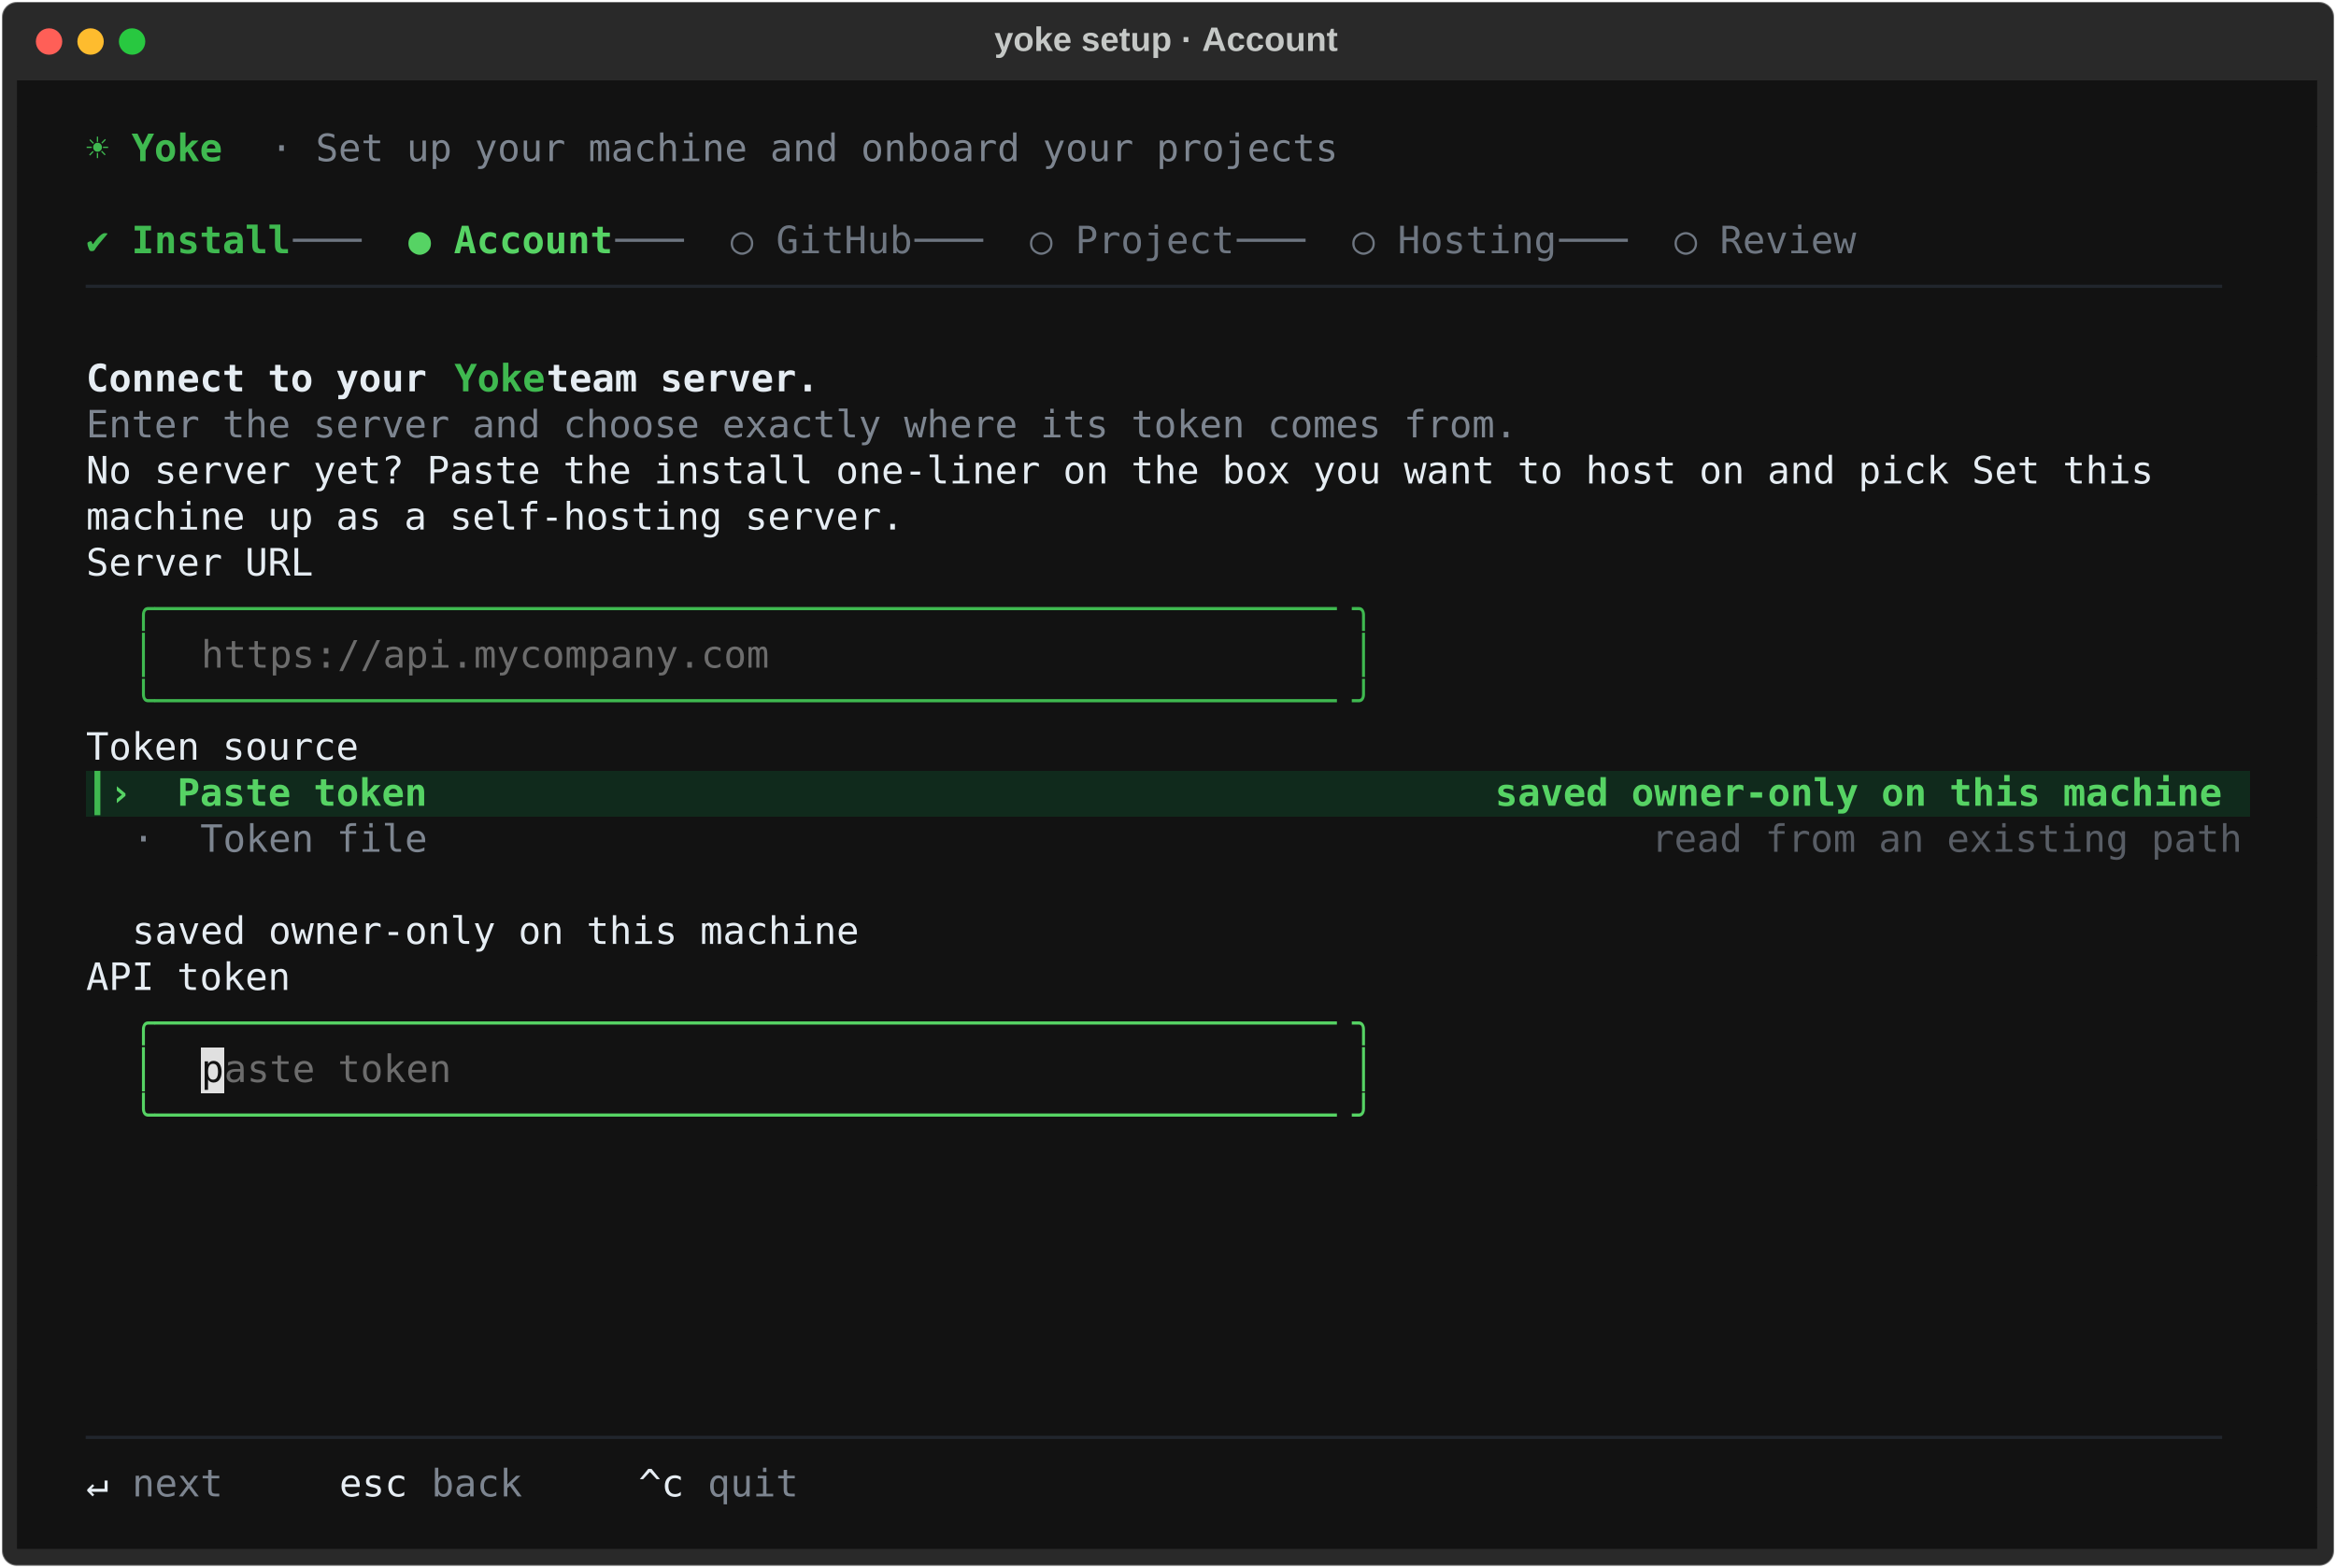
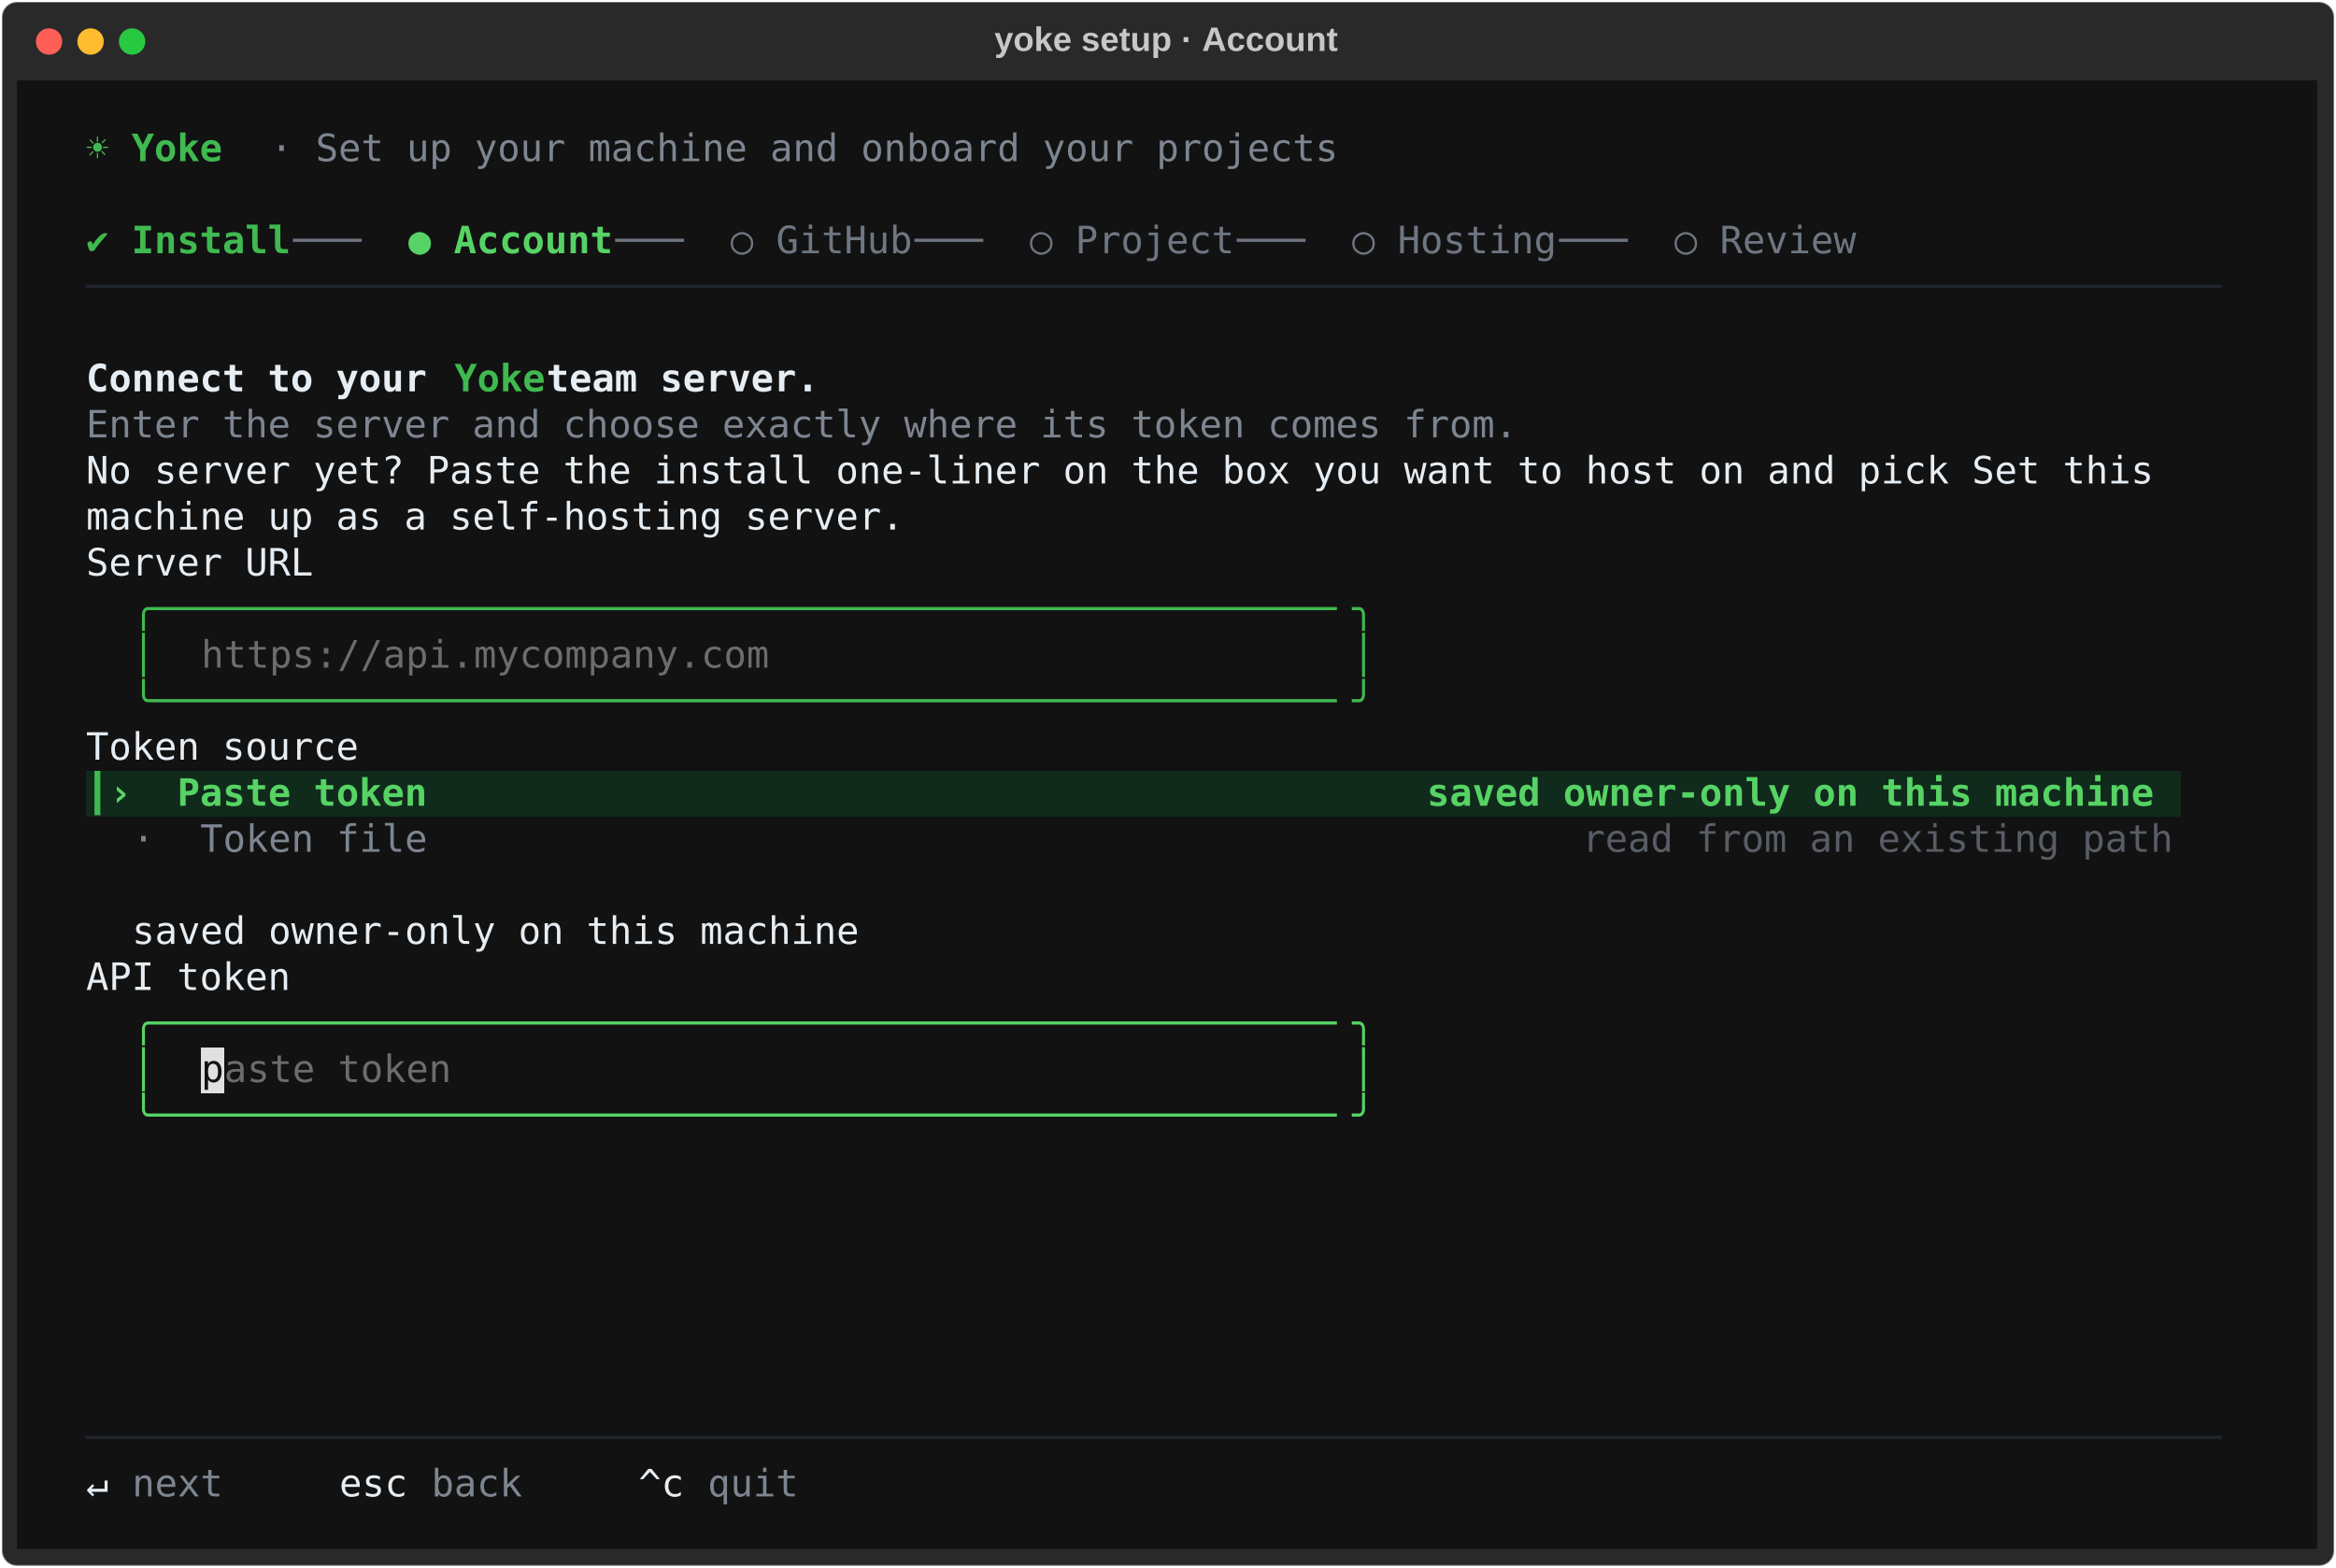
<svg xmlns="http://www.w3.org/2000/svg" class="rich-terminal" viewBox="0 0 1238 830.8">
  <style>

    @font-face {
        font-family: "Fira Code";
        src: local("FiraCode-Regular"),
                url("https://cdnjs.cloudflare.com/ajax/libs/firacode/{{VERSION}}/woff2/FiraCode-Regular.woff2") format("woff2"),
                url("https://cdnjs.cloudflare.com/ajax/libs/firacode/{{VERSION}}/woff/FiraCode-Regular.woff") format("woff");
        font-style: normal;
        font-weight: 400;
    }
    @font-face {
        font-family: "Fira Code";
        src: local("FiraCode-Bold"),
                url("https://cdnjs.cloudflare.com/ajax/libs/firacode/{{VERSION}}/woff2/FiraCode-Bold.woff2") format("woff2"),
                url("https://cdnjs.cloudflare.com/ajax/libs/firacode/{{VERSION}}/woff/FiraCode-Bold.woff") format("woff");
        font-style: bold;
        font-weight: 700;
    }

    .terminal-YOKE-matrix {
        font-family: Fira Code, monospace;
        font-size: 20px;
        line-height: 24.4px;
        font-variant-east-asian: full-width;
    }

    .terminal-YOKE-title {
        font-size: 18px;
        font-weight: bold;
        font-family: arial;
    }

.terminal-YOKE-r2 { fill: #3fb950;font-weight: bold }
.terminal-YOKE-r3 { fill: #e6edf3 }
.terminal-YOKE-r4 { fill: #7d8590 }
.terminal-YOKE-r5 { fill: #6e7681 }
.terminal-YOKE-r6 { fill: #56d364;font-weight: bold }
.terminal-YOKE-r7 { fill: #21262d }
.terminal-YOKE-r8 { fill: #e6edf3;font-weight: bold }
.terminal-YOKE-r9 { fill: #3fb950 }
.terminal-YOKE-r10 { fill: #6c6c6c }
.terminal-YOKE-r13 { fill: #585d65 }
.terminal-YOKE-r14 { fill: #56d364 }
.terminal-YOKE-r15 { fill: #121212 }
    </style>
  <defs>
    <clipPath id="terminal-YOKE-clip-terminal">
      <rect x="0" y="0" width="1219.0" height="779.8" />
    </clipPath>
    <clipPath id="terminal-YOKE-line-0">
      <rect x="0" y="1.5" width="1220" height="24.65" />
    </clipPath>
    <clipPath id="terminal-YOKE-line-1">
      <rect x="0" y="25.9" width="1220" height="24.65" />
    </clipPath>
    <clipPath id="terminal-YOKE-line-2">
      <rect x="0" y="50.3" width="1220" height="24.65" />
    </clipPath>
    <clipPath id="terminal-YOKE-line-3">
      <rect x="0" y="74.7" width="1220" height="24.65" />
    </clipPath>
    <clipPath id="terminal-YOKE-line-4">
      <rect x="0" y="99.1" width="1220" height="24.65" />
    </clipPath>
    <clipPath id="terminal-YOKE-line-5">
      <rect x="0" y="123.5" width="1220" height="24.65" />
    </clipPath>
    <clipPath id="terminal-YOKE-line-6">
      <rect x="0" y="147.9" width="1220" height="24.65" />
    </clipPath>
    <clipPath id="terminal-YOKE-line-7">
      <rect x="0" y="172.3" width="1220" height="24.65" />
    </clipPath>
    <clipPath id="terminal-YOKE-line-8">
      <rect x="0" y="196.7" width="1220" height="24.65" />
    </clipPath>
    <clipPath id="terminal-YOKE-line-9">
      <rect x="0" y="221.1" width="1220" height="24.65" />
    </clipPath>
    <clipPath id="terminal-YOKE-line-10">
      <rect x="0" y="245.5" width="1220" height="24.65" />
    </clipPath>
    <clipPath id="terminal-YOKE-line-11">
      <rect x="0" y="269.9" width="1220" height="24.65" />
    </clipPath>
    <clipPath id="terminal-YOKE-line-12">
      <rect x="0" y="294.3" width="1220" height="24.65" />
    </clipPath>
    <clipPath id="terminal-YOKE-line-13">
      <rect x="0" y="318.7" width="1220" height="24.65" />
    </clipPath>
    <clipPath id="terminal-YOKE-line-14">
      <rect x="0" y="343.1" width="1220" height="24.65" />
    </clipPath>
    <clipPath id="terminal-YOKE-line-15">
      <rect x="0" y="367.5" width="1220" height="24.65" />
    </clipPath>
    <clipPath id="terminal-YOKE-line-16">
      <rect x="0" y="391.9" width="1220" height="24.65" />
    </clipPath>
    <clipPath id="terminal-YOKE-line-17">
      <rect x="0" y="416.3" width="1220" height="24.65" />
    </clipPath>
    <clipPath id="terminal-YOKE-line-18">
      <rect x="0" y="440.7" width="1220" height="24.65" />
    </clipPath>
    <clipPath id="terminal-YOKE-line-19">
      <rect x="0" y="465.1" width="1220" height="24.65" />
    </clipPath>
    <clipPath id="terminal-YOKE-line-20">
      <rect x="0" y="489.5" width="1220" height="24.65" />
    </clipPath>
    <clipPath id="terminal-YOKE-line-21">
      <rect x="0" y="513.9" width="1220" height="24.65" />
    </clipPath>
    <clipPath id="terminal-YOKE-line-22">
      <rect x="0" y="538.3" width="1220" height="24.65" />
    </clipPath>
    <clipPath id="terminal-YOKE-line-23">
      <rect x="0" y="562.7" width="1220" height="24.65" />
    </clipPath>
    <clipPath id="terminal-YOKE-line-24">
      <rect x="0" y="587.1" width="1220" height="24.65" />
    </clipPath>
    <clipPath id="terminal-YOKE-line-25">
      <rect x="0" y="611.5" width="1220" height="24.65" />
    </clipPath>
    <clipPath id="terminal-YOKE-line-26">
      <rect x="0" y="635.9" width="1220" height="24.65" />
    </clipPath>
    <clipPath id="terminal-YOKE-line-27">
      <rect x="0" y="660.3" width="1220" height="24.65" />
    </clipPath>
    <clipPath id="terminal-YOKE-line-28">
      <rect x="0" y="684.7" width="1220" height="24.65" />
    </clipPath>
    <clipPath id="terminal-YOKE-line-29">
      <rect x="0" y="709.1" width="1220" height="24.65" />
    </clipPath>
    <clipPath id="terminal-YOKE-line-30">
      <rect x="0" y="733.5" width="1220" height="24.65" />
    </clipPath>
  </defs>
  <rect fill="#292929" stroke="rgba(255,255,255,0.35)" stroke-width="1" x="1" y="1" width="1236" height="828.8" rx="8" />
  <text class="terminal-YOKE-title" fill="#c5c8c6" text-anchor="middle" x="618" y="27">yoke setup · Account</text>
  <g transform="translate(26,22)">
    <circle cx="0" cy="0" r="7" fill="#ff5f57" />
    <circle cx="22" cy="0" r="7" fill="#febc2e" />
    <circle cx="44" cy="0" r="7" fill="#28c840" />
  </g>
  <g transform="translate(9, 41)" clip-path="url(#terminal-YOKE-clip-terminal)">
    <rect fill="#121212" x="0" y="1.5" width="1220" height="24.65" shape-rendering="crispEdges" />
    <rect fill="#121212" x="0" y="25.9" width="36.6" height="24.65" shape-rendering="crispEdges" />
    <rect fill="#121212" x="36.6" y="25.9" width="73.2" height="24.65" shape-rendering="crispEdges" />
    <rect fill="#121212" x="109.8" y="25.9" width="24.4" height="24.65" shape-rendering="crispEdges" />
    <rect fill="#121212" x="134.2" y="25.9" width="573.4" height="24.65" shape-rendering="crispEdges" />
-     <rect fill="#121212" x="707.6" y="25.9" width="512.4" height="24.65" shape-rendering="crispEdges" />
+     <rect fill="#121212" x="707.6" y="25.9" width="475.8" height="24.65" shape-rendering="crispEdges" />
+     <rect fill="#121212" x="1183.4" y="25.9" width="36.6" height="24.65" shape-rendering="crispEdges" />
    <rect fill="#121212" x="0" y="50.3" width="1220" height="24.65" shape-rendering="crispEdges" />
    <rect fill="#121212" x="0" y="74.7" width="36.6" height="24.65" shape-rendering="crispEdges" />
    <rect fill="#121212" x="36.6" y="74.7" width="109.8" height="24.65" shape-rendering="crispEdges" />
    <rect fill="#121212" x="146.4" y="74.7" width="61" height="24.65" shape-rendering="crispEdges" />
    <rect fill="#121212" x="207.4" y="74.7" width="109.8" height="24.65" shape-rendering="crispEdges" />
    <rect fill="#121212" x="317.2" y="74.7" width="61" height="24.65" shape-rendering="crispEdges" />
    <rect fill="#121212" x="378.2" y="74.7" width="97.6" height="24.65" shape-rendering="crispEdges" />
    <rect fill="#121212" x="475.8" y="74.7" width="61" height="24.65" shape-rendering="crispEdges" />
    <rect fill="#121212" x="536.8" y="74.7" width="109.8" height="24.65" shape-rendering="crispEdges" />
    <rect fill="#121212" x="646.6" y="74.7" width="61" height="24.65" shape-rendering="crispEdges" />
    <rect fill="#121212" x="707.6" y="74.7" width="109.8" height="24.65" shape-rendering="crispEdges" />
    <rect fill="#121212" x="817.4" y="74.7" width="61" height="24.65" shape-rendering="crispEdges" />
    <rect fill="#121212" x="878.4" y="74.7" width="97.6" height="24.65" shape-rendering="crispEdges" />
-     <rect fill="#121212" x="976" y="74.7" width="244" height="24.65" shape-rendering="crispEdges" />
+     <rect fill="#121212" x="976" y="74.7" width="207.4" height="24.65" shape-rendering="crispEdges" />
+     <rect fill="#121212" x="1183.4" y="74.7" width="36.6" height="24.65" shape-rendering="crispEdges" />
    <rect fill="#121212" x="0" y="99.1" width="36.6" height="24.65" shape-rendering="crispEdges" />
    <rect fill="#121212" x="36.6" y="99.1" width="1146.8" height="24.65" shape-rendering="crispEdges" />
    <rect fill="#121212" x="1183.4" y="99.1" width="36.6" height="24.65" shape-rendering="crispEdges" />
    <rect fill="#121212" x="0" y="123.5" width="1220" height="24.65" shape-rendering="crispEdges" />
    <rect fill="#121212" x="0" y="147.9" width="36.6" height="24.65" shape-rendering="crispEdges" />
    <rect fill="#121212" x="36.6" y="147.9" width="195.2" height="24.65" shape-rendering="crispEdges" />
    <rect fill="#121212" x="231.8" y="147.9" width="48.8" height="24.65" shape-rendering="crispEdges" />
    <rect fill="#121212" x="280.6" y="147.9" width="158.6" height="24.65" shape-rendering="crispEdges" />
-     <rect fill="#121212" x="439.2" y="147.9" width="780.8" height="24.65" shape-rendering="crispEdges" />
+     <rect fill="#121212" x="439.2" y="147.9" width="744.2" height="24.65" shape-rendering="crispEdges" />
+     <rect fill="#121212" x="1183.4" y="147.9" width="36.6" height="24.65" shape-rendering="crispEdges" />
    <rect fill="#121212" x="0" y="172.3" width="36.6" height="24.65" shape-rendering="crispEdges" />
    <rect fill="#121212" x="36.6" y="172.3" width="768.6" height="24.65" shape-rendering="crispEdges" />
    <rect fill="#121212" x="805.2" y="172.3" width="378.2" height="24.65" shape-rendering="crispEdges" />
    <rect fill="#121212" x="1183.4" y="172.3" width="36.6" height="24.65" shape-rendering="crispEdges" />
    <rect fill="#121212" x="0" y="196.7" width="36.6" height="24.65" shape-rendering="crispEdges" />
    <rect fill="#121212" x="36.6" y="196.7" width="1110.2" height="24.65" shape-rendering="crispEdges" />
-     <rect fill="#121212" x="1146.8" y="196.7" width="73.2" height="24.65" shape-rendering="crispEdges" />
+     <rect fill="#121212" x="1146.8" y="196.7" width="36.6" height="24.65" shape-rendering="crispEdges" />
+     <rect fill="#121212" x="1183.4" y="196.7" width="36.6" height="24.65" shape-rendering="crispEdges" />
    <rect fill="#121212" x="0" y="221.1" width="36.6" height="24.65" shape-rendering="crispEdges" />
    <rect fill="#121212" x="36.6" y="221.1" width="439.2" height="24.65" shape-rendering="crispEdges" />
-     <rect fill="#121212" x="475.8" y="221.1" width="744.2" height="24.65" shape-rendering="crispEdges" />
+     <rect fill="#121212" x="475.8" y="221.1" width="707.6" height="24.65" shape-rendering="crispEdges" />
+     <rect fill="#121212" x="1183.4" y="221.1" width="36.6" height="24.65" shape-rendering="crispEdges" />
    <rect fill="#121212" x="0" y="245.5" width="36.6" height="24.65" shape-rendering="crispEdges" />
    <rect fill="#121212" x="36.6" y="245.5" width="146.4" height="24.65" shape-rendering="crispEdges" />
-     <rect fill="#121212" x="183" y="245.5" width="1037" height="24.65" shape-rendering="crispEdges" />
+     <rect fill="#121212" x="183" y="245.5" width="1000.4" height="24.65" shape-rendering="crispEdges" />
+     <rect fill="#121212" x="1183.4" y="245.5" width="36.6" height="24.65" shape-rendering="crispEdges" />
    <rect fill="#121212" x="0" y="269.9" width="36.6" height="24.65" shape-rendering="crispEdges" />
    <rect fill="#121212" x="36.6" y="269.9" width="24.4" height="24.65" shape-rendering="crispEdges" />
    <rect fill="#121212" x="61" y="269.9" width="12.2" height="24.65" shape-rendering="crispEdges" />
    <rect fill="#121212" x="73.2" y="269.9" width="634.4" height="24.65" shape-rendering="crispEdges" />
    <rect fill="#121212" x="707.6" y="269.9" width="12.2" height="24.65" shape-rendering="crispEdges" />
-     <rect fill="#121212" x="719.8" y="269.9" width="500.2" height="24.65" shape-rendering="crispEdges" />
+     <rect fill="#121212" x="719.8" y="269.9" width="463.6" height="24.65" shape-rendering="crispEdges" />
+     <rect fill="#121212" x="1183.4" y="269.9" width="36.6" height="24.65" shape-rendering="crispEdges" />
    <rect fill="#121212" x="0" y="294.3" width="36.6" height="24.65" shape-rendering="crispEdges" />
    <rect fill="#121212" x="36.6" y="294.3" width="24.4" height="24.65" shape-rendering="crispEdges" />
    <rect fill="#121212" x="61" y="294.3" width="12.2" height="24.65" shape-rendering="crispEdges" />
    <rect fill="#121212" x="73.2" y="294.3" width="24.4" height="24.65" shape-rendering="crispEdges" />
    <rect fill="#121212" x="97.6" y="294.3" width="305" height="24.65" shape-rendering="crispEdges" />
    <rect fill="#121212" x="402.6" y="294.3" width="280.6" height="24.65" shape-rendering="crispEdges" />
    <rect fill="#121212" x="683.2" y="294.3" width="24.4" height="24.65" shape-rendering="crispEdges" />
    <rect fill="#121212" x="707.6" y="294.3" width="12.2" height="24.65" shape-rendering="crispEdges" />
-     <rect fill="#121212" x="719.8" y="294.3" width="500.2" height="24.65" shape-rendering="crispEdges" />
+     <rect fill="#121212" x="719.8" y="294.3" width="463.6" height="24.65" shape-rendering="crispEdges" />
+     <rect fill="#121212" x="1183.4" y="294.3" width="36.6" height="24.65" shape-rendering="crispEdges" />
    <rect fill="#121212" x="0" y="318.7" width="36.6" height="24.65" shape-rendering="crispEdges" />
    <rect fill="#121212" x="36.6" y="318.7" width="24.4" height="24.65" shape-rendering="crispEdges" />
    <rect fill="#121212" x="61" y="318.7" width="12.2" height="24.65" shape-rendering="crispEdges" />
    <rect fill="#121212" x="73.2" y="318.7" width="634.4" height="24.65" shape-rendering="crispEdges" />
    <rect fill="#121212" x="707.6" y="318.7" width="12.2" height="24.65" shape-rendering="crispEdges" />
-     <rect fill="#121212" x="719.8" y="318.7" width="500.2" height="24.65" shape-rendering="crispEdges" />
+     <rect fill="#121212" x="719.8" y="318.7" width="463.6" height="24.65" shape-rendering="crispEdges" />
+     <rect fill="#121212" x="1183.4" y="318.7" width="36.6" height="24.65" shape-rendering="crispEdges" />
    <rect fill="#121212" x="0" y="343.1" width="36.6" height="24.65" shape-rendering="crispEdges" />
    <rect fill="#121212" x="36.6" y="343.1" width="170.8" height="24.65" shape-rendering="crispEdges" />
-     <rect fill="#121212" x="207.4" y="343.1" width="1012.6" height="24.65" shape-rendering="crispEdges" />
+     <rect fill="#121212" x="207.4" y="343.1" width="976" height="24.65" shape-rendering="crispEdges" />
+     <rect fill="#121212" x="1183.4" y="343.1" width="36.6" height="24.65" shape-rendering="crispEdges" />
    <rect fill="#121212" x="0" y="367.5" width="36.6" height="24.65" shape-rendering="crispEdges" />
    <rect fill="#102a1c" x="36.6" y="367.5" width="12.2" height="24.65" shape-rendering="crispEdges" />
-     <rect fill="#102a1c" x="48.8" y="367.5" width="1134.6" height="24.65" shape-rendering="crispEdges" />
+     <rect fill="#102a1c" x="48.8" y="367.5" width="1098" height="24.65" shape-rendering="crispEdges" />
+     <rect fill="#121212" x="1146.8" y="367.5" width="36.6" height="24.65" shape-rendering="crispEdges" />
    <rect fill="#121212" x="1183.4" y="367.5" width="36.6" height="24.65" shape-rendering="crispEdges" />
    <rect fill="#121212" x="0" y="391.9" width="36.6" height="24.65" shape-rendering="crispEdges" />
    <rect fill="#121212" x="36.6" y="391.9" width="12.2" height="24.65" shape-rendering="crispEdges" />
    <rect fill="#121212" x="48.8" y="391.9" width="12.2" height="24.65" shape-rendering="crispEdges" />
-     <rect fill="#121212" x="61" y="391.9" width="805.2" height="24.65" shape-rendering="crispEdges" />
-     <rect fill="#121212" x="866.2" y="391.9" width="317.2" height="24.65" shape-rendering="crispEdges" />
+     <rect fill="#121212" x="61" y="391.9" width="768.6" height="24.65" shape-rendering="crispEdges" />
+     <rect fill="#121212" x="829.6" y="391.9" width="317.2" height="24.65" shape-rendering="crispEdges" />
+     <rect fill="#121212" x="1146.8" y="391.9" width="36.6" height="24.65" shape-rendering="crispEdges" />
    <rect fill="#121212" x="1183.4" y="391.9" width="36.6" height="24.65" shape-rendering="crispEdges" />
    <rect fill="#121212" x="0" y="416.3" width="36.6" height="24.65" shape-rendering="crispEdges" />
-     <rect fill="#121212" x="36.6" y="416.3" width="1146.8" height="24.65" shape-rendering="crispEdges" />
+     <rect fill="#121212" x="36.6" y="416.3" width="1110.2" height="24.65" shape-rendering="crispEdges" />
+     <rect fill="#121212" x="1146.8" y="416.3" width="36.6" height="24.65" shape-rendering="crispEdges" />
    <rect fill="#121212" x="1183.4" y="416.3" width="36.6" height="24.65" shape-rendering="crispEdges" />
    <rect fill="#121212" x="0" y="440.7" width="36.6" height="24.65" shape-rendering="crispEdges" />
    <rect fill="#121212" x="36.6" y="440.7" width="24.4" height="24.65" shape-rendering="crispEdges" />
    <rect fill="#121212" x="61" y="440.7" width="390.4" height="24.65" shape-rendering="crispEdges" />
-     <rect fill="#121212" x="451.4" y="440.7" width="695.4" height="24.65" shape-rendering="crispEdges" />
+     <rect fill="#121212" x="451.4" y="440.7" width="658.8" height="24.65" shape-rendering="crispEdges" />
+     <rect fill="#121212" x="1110.2" y="440.7" width="36.6" height="24.65" shape-rendering="crispEdges" />
    <rect fill="#121212" x="1146.8" y="440.7" width="36.6" height="24.65" shape-rendering="crispEdges" />
    <rect fill="#121212" x="1183.4" y="440.7" width="36.6" height="24.65" shape-rendering="crispEdges" />
    <rect fill="#121212" x="0" y="465.1" width="36.6" height="24.65" shape-rendering="crispEdges" />
    <rect fill="#121212" x="36.6" y="465.1" width="134.2" height="24.65" shape-rendering="crispEdges" />
-     <rect fill="#121212" x="170.8" y="465.1" width="1049.2" height="24.65" shape-rendering="crispEdges" />
+     <rect fill="#121212" x="170.8" y="465.1" width="1012.6" height="24.65" shape-rendering="crispEdges" />
+     <rect fill="#121212" x="1183.4" y="465.1" width="36.6" height="24.65" shape-rendering="crispEdges" />
    <rect fill="#121212" x="0" y="489.5" width="36.6" height="24.65" shape-rendering="crispEdges" />
    <rect fill="#121212" x="36.6" y="489.5" width="24.4" height="24.65" shape-rendering="crispEdges" />
    <rect fill="#121212" x="61" y="489.5" width="12.2" height="24.65" shape-rendering="crispEdges" />
    <rect fill="#121212" x="73.2" y="489.5" width="634.4" height="24.65" shape-rendering="crispEdges" />
    <rect fill="#121212" x="707.6" y="489.5" width="12.2" height="24.65" shape-rendering="crispEdges" />
-     <rect fill="#121212" x="719.8" y="489.5" width="500.2" height="24.65" shape-rendering="crispEdges" />
+     <rect fill="#121212" x="719.8" y="489.5" width="463.6" height="24.65" shape-rendering="crispEdges" />
+     <rect fill="#121212" x="1183.4" y="489.5" width="36.6" height="24.65" shape-rendering="crispEdges" />
    <rect fill="#121212" x="0" y="513.9" width="36.6" height="24.65" shape-rendering="crispEdges" />
    <rect fill="#121212" x="36.6" y="513.9" width="24.4" height="24.65" shape-rendering="crispEdges" />
    <rect fill="#121212" x="61" y="513.9" width="12.2" height="24.65" shape-rendering="crispEdges" />
    <rect fill="#121212" x="73.2" y="513.9" width="24.4" height="24.65" shape-rendering="crispEdges" />
    <rect fill="#e0e0e0" x="97.6" y="513.9" width="12.2" height="24.65" shape-rendering="crispEdges" />
    <rect fill="#121212" x="109.8" y="513.9" width="122" height="24.65" shape-rendering="crispEdges" />
    <rect fill="#121212" x="231.8" y="513.9" width="451.4" height="24.65" shape-rendering="crispEdges" />
    <rect fill="#121212" x="683.2" y="513.9" width="24.4" height="24.65" shape-rendering="crispEdges" />
    <rect fill="#121212" x="707.6" y="513.9" width="12.2" height="24.65" shape-rendering="crispEdges" />
-     <rect fill="#121212" x="719.8" y="513.9" width="500.2" height="24.65" shape-rendering="crispEdges" />
+     <rect fill="#121212" x="719.8" y="513.9" width="463.6" height="24.65" shape-rendering="crispEdges" />
+     <rect fill="#121212" x="1183.4" y="513.9" width="36.6" height="24.65" shape-rendering="crispEdges" />
    <rect fill="#121212" x="0" y="538.3" width="36.6" height="24.65" shape-rendering="crispEdges" />
    <rect fill="#121212" x="36.6" y="538.3" width="24.4" height="24.65" shape-rendering="crispEdges" />
    <rect fill="#121212" x="61" y="538.3" width="12.2" height="24.65" shape-rendering="crispEdges" />
    <rect fill="#121212" x="73.2" y="538.3" width="634.4" height="24.65" shape-rendering="crispEdges" />
    <rect fill="#121212" x="707.6" y="538.3" width="12.2" height="24.65" shape-rendering="crispEdges" />
-     <rect fill="#121212" x="719.8" y="538.3" width="500.2" height="24.65" shape-rendering="crispEdges" />
+     <rect fill="#121212" x="719.8" y="538.3" width="463.6" height="24.65" shape-rendering="crispEdges" />
+     <rect fill="#121212" x="1183.4" y="538.3" width="36.6" height="24.65" shape-rendering="crispEdges" />
    <rect fill="#121212" x="0" y="562.7" width="36.6" height="24.65" shape-rendering="crispEdges" />
-     <rect fill="#121212" x="36.6" y="562.7" width="1183.4" height="24.65" shape-rendering="crispEdges" />
+     <rect fill="#121212" x="36.6" y="562.7" width="1146.8" height="24.65" shape-rendering="crispEdges" />
+     <rect fill="#121212" x="1183.4" y="562.7" width="36.6" height="24.65" shape-rendering="crispEdges" />
    <rect fill="#121212" x="0" y="587.1" width="36.6" height="24.65" shape-rendering="crispEdges" />
-     <rect fill="#121212" x="36.6" y="587.1" width="1183.4" height="24.65" shape-rendering="crispEdges" />
+     <rect fill="#121212" x="36.6" y="587.1" width="1146.8" height="24.65" shape-rendering="crispEdges" />
+     <rect fill="#121212" x="1183.4" y="587.1" width="36.6" height="24.65" shape-rendering="crispEdges" />
    <rect fill="#121212" x="0" y="611.5" width="36.6" height="24.65" shape-rendering="crispEdges" />
-     <rect fill="#121212" x="36.6" y="611.5" width="1183.4" height="24.65" shape-rendering="crispEdges" />
+     <rect fill="#121212" x="36.6" y="611.5" width="1146.8" height="24.65" shape-rendering="crispEdges" />
+     <rect fill="#121212" x="1183.4" y="611.5" width="36.6" height="24.65" shape-rendering="crispEdges" />
    <rect fill="#121212" x="0" y="635.9" width="36.6" height="24.65" shape-rendering="crispEdges" />
-     <rect fill="#121212" x="36.6" y="635.9" width="1183.4" height="24.65" shape-rendering="crispEdges" />
+     <rect fill="#121212" x="36.6" y="635.9" width="1146.8" height="24.65" shape-rendering="crispEdges" />
+     <rect fill="#121212" x="1183.4" y="635.9" width="36.6" height="24.65" shape-rendering="crispEdges" />
    <rect fill="#121212" x="0" y="660.3" width="36.6" height="24.65" shape-rendering="crispEdges" />
-     <rect fill="#121212" x="36.6" y="660.3" width="1183.4" height="24.65" shape-rendering="crispEdges" />
+     <rect fill="#121212" x="36.6" y="660.3" width="1146.8" height="24.65" shape-rendering="crispEdges" />
+     <rect fill="#121212" x="1183.4" y="660.3" width="36.6" height="24.65" shape-rendering="crispEdges" />
    <rect fill="#121212" x="0" y="684.7" width="36.6" height="24.65" shape-rendering="crispEdges" />
-     <rect fill="#121212" x="36.6" y="684.7" width="1183.4" height="24.65" shape-rendering="crispEdges" />
+     <rect fill="#121212" x="36.6" y="684.7" width="1146.8" height="24.65" shape-rendering="crispEdges" />
+     <rect fill="#121212" x="1183.4" y="684.7" width="36.6" height="24.65" shape-rendering="crispEdges" />
    <rect fill="#121212" x="0" y="709.1" width="36.6" height="24.65" shape-rendering="crispEdges" />
    <rect fill="#121212" x="36.6" y="709.1" width="1146.8" height="24.65" shape-rendering="crispEdges" />
    <rect fill="#121212" x="1183.4" y="709.1" width="36.6" height="24.65" shape-rendering="crispEdges" />
    <rect fill="#121212" x="0" y="733.5" width="36.6" height="24.65" shape-rendering="crispEdges" />
    <rect fill="#121212" x="36.6" y="733.5" width="12.2" height="24.65" shape-rendering="crispEdges" />
    <rect fill="#121212" x="48.8" y="733.5" width="12.2" height="24.65" shape-rendering="crispEdges" />
    <rect fill="#121212" x="61" y="733.5" width="48.8" height="24.65" shape-rendering="crispEdges" />
    <rect fill="#121212" x="109.8" y="733.5" width="61" height="24.65" shape-rendering="crispEdges" />
    <rect fill="#121212" x="170.8" y="733.5" width="36.6" height="24.65" shape-rendering="crispEdges" />
    <rect fill="#121212" x="207.4" y="733.5" width="12.2" height="24.65" shape-rendering="crispEdges" />
    <rect fill="#121212" x="219.6" y="733.5" width="48.8" height="24.65" shape-rendering="crispEdges" />
    <rect fill="#121212" x="268.4" y="733.5" width="61" height="24.65" shape-rendering="crispEdges" />
    <rect fill="#121212" x="329.4" y="733.5" width="24.4" height="24.65" shape-rendering="crispEdges" />
    <rect fill="#121212" x="353.8" y="733.5" width="12.2" height="24.65" shape-rendering="crispEdges" />
    <rect fill="#121212" x="366" y="733.5" width="48.8" height="24.65" shape-rendering="crispEdges" />
-     <rect fill="#121212" x="414.8" y="733.5" width="805.2" height="24.65" shape-rendering="crispEdges" />
+     <rect fill="#121212" x="414.8" y="733.5" width="768.6" height="24.65" shape-rendering="crispEdges" />
+     <rect fill="#121212" x="1183.4" y="733.5" width="36.6" height="24.65" shape-rendering="crispEdges" />
    <rect fill="#121212" x="0" y="757.9" width="1220" height="24.65" shape-rendering="crispEdges" />
    <g class="terminal-YOKE-matrix">
      <text class="terminal-YOKE-r2" x="36.6" y="44.4" textLength="73.2" clip-path="url(#terminal-YOKE-line-1)">☀ Yoke</text>
      <text class="terminal-YOKE-r4" x="134.2" y="44.4" textLength="573.4" clip-path="url(#terminal-YOKE-line-1)">· Set up your machine and onboard your projects</text>
      <text class="terminal-YOKE-r2" x="36.6" y="93.2" textLength="109.8" clip-path="url(#terminal-YOKE-line-3)">✔ Install</text>
      <text class="terminal-YOKE-r5" x="146.4" y="93.2" textLength="61" clip-path="url(#terminal-YOKE-line-3)"> ─── </text>
      <text class="terminal-YOKE-r6" x="207.4" y="93.2" textLength="109.8" clip-path="url(#terminal-YOKE-line-3)">● Account</text>
      <text class="terminal-YOKE-r5" x="317.2" y="93.2" textLength="61" clip-path="url(#terminal-YOKE-line-3)"> ─── </text>
      <text class="terminal-YOKE-r5" x="378.2" y="93.2" textLength="97.6" clip-path="url(#terminal-YOKE-line-3)">○ GitHub</text>
      <text class="terminal-YOKE-r5" x="475.8" y="93.2" textLength="61" clip-path="url(#terminal-YOKE-line-3)"> ─── </text>
      <text class="terminal-YOKE-r5" x="536.8" y="93.2" textLength="109.8" clip-path="url(#terminal-YOKE-line-3)">○ Project</text>
      <text class="terminal-YOKE-r5" x="646.6" y="93.2" textLength="61" clip-path="url(#terminal-YOKE-line-3)"> ─── </text>
      <text class="terminal-YOKE-r5" x="707.6" y="93.2" textLength="109.8" clip-path="url(#terminal-YOKE-line-3)">○ Hosting</text>
      <text class="terminal-YOKE-r5" x="817.4" y="93.2" textLength="61" clip-path="url(#terminal-YOKE-line-3)"> ─── </text>
      <text class="terminal-YOKE-r5" x="878.4" y="93.2" textLength="97.6" clip-path="url(#terminal-YOKE-line-3)">○ Review</text>
      <text class="terminal-YOKE-r7" x="36.6" y="117.6" textLength="1146.8" clip-path="url(#terminal-YOKE-line-4)">──────────────────────────────────────────────────────────────────────────────────────────────</text>
      <text class="terminal-YOKE-r8" x="36.6" y="166.4" textLength="195.2" clip-path="url(#terminal-YOKE-line-6)">Connect to your </text>
      <text class="terminal-YOKE-r2" x="231.8" y="166.4" textLength="48.8" clip-path="url(#terminal-YOKE-line-6)">Yoke</text>
      <text class="terminal-YOKE-r8" x="280.6" y="166.4" textLength="158.6" clip-path="url(#terminal-YOKE-line-6)"> team server.</text>
      <text class="terminal-YOKE-r4" x="36.6" y="190.8" textLength="768.6" clip-path="url(#terminal-YOKE-line-7)">Enter the server and choose exactly where its token comes from.</text>
      <text class="terminal-YOKE-r3" x="36.6" y="215.2" textLength="1110.2" clip-path="url(#terminal-YOKE-line-8)">No server yet? Paste the install one-liner on the box you want to host on and pick Set this</text>
      <text class="terminal-YOKE-r3" x="36.6" y="239.6" textLength="439.2" clip-path="url(#terminal-YOKE-line-9)">machine up as a self-hosting server.</text>
      <text class="terminal-YOKE-r3" x="36.6" y="264" textLength="146.4" clip-path="url(#terminal-YOKE-line-10)">  Server URL</text>
      <text class="terminal-YOKE-r9" x="61" y="288.4" textLength="12.2" clip-path="url(#terminal-YOKE-line-11)">╭</text>
      <text class="terminal-YOKE-r9" x="73.2" y="288.4" textLength="634.4" clip-path="url(#terminal-YOKE-line-11)">────────────────────────────────────────────────────</text>
      <text class="terminal-YOKE-r9" x="707.6" y="288.4" textLength="12.2" clip-path="url(#terminal-YOKE-line-11)">╮</text>
      <text class="terminal-YOKE-r9" x="61" y="312.8" textLength="12.2" clip-path="url(#terminal-YOKE-line-12)">│</text>
      <text class="terminal-YOKE-r10" x="97.6" y="312.8" textLength="305" clip-path="url(#terminal-YOKE-line-12)">https://api.mycompany.com</text>
      <text class="terminal-YOKE-r9" x="707.6" y="312.8" textLength="12.2" clip-path="url(#terminal-YOKE-line-12)">│</text>
      <text class="terminal-YOKE-r9" x="61" y="337.2" textLength="12.2" clip-path="url(#terminal-YOKE-line-13)">╰</text>
      <text class="terminal-YOKE-r9" x="73.2" y="337.2" textLength="634.4" clip-path="url(#terminal-YOKE-line-13)">────────────────────────────────────────────────────</text>
      <text class="terminal-YOKE-r9" x="707.6" y="337.2" textLength="12.2" clip-path="url(#terminal-YOKE-line-13)">╯</text>
      <text class="terminal-YOKE-r3" x="36.6" y="361.6" textLength="170.8" clip-path="url(#terminal-YOKE-line-14)">  Token source</text>
      <text class="terminal-YOKE-r9" x="36.6" y="386" textLength="12.2" clip-path="url(#terminal-YOKE-line-15)">┃</text>
-       <text class="terminal-YOKE-r6" x="48.8" y="386" textLength="1134.6" clip-path="url(#terminal-YOKE-line-15)">›  Paste token                                               saved owner-only on this machine</text>
-       <text class="terminal-YOKE-r4" x="61" y="410.4" textLength="805.2" clip-path="url(#terminal-YOKE-line-16)">·  Token file                                                     </text>
-       <text class="terminal-YOKE-r13" x="866.2" y="410.4" textLength="317.2" clip-path="url(#terminal-YOKE-line-16)">read from an existing path</text>
+       <text class="terminal-YOKE-r6" x="48.8" y="386" textLength="1098" clip-path="url(#terminal-YOKE-line-15)">›  Paste token                                            saved owner-only on this machine</text>
+       <text class="terminal-YOKE-r4" x="61" y="410.4" textLength="768.6" clip-path="url(#terminal-YOKE-line-16)">·  Token file                                                  </text>
+       <text class="terminal-YOKE-r13" x="829.6" y="410.4" textLength="317.2" clip-path="url(#terminal-YOKE-line-16)">read from an existing path</text>
      <text class="terminal-YOKE-r3" x="61" y="459.2" textLength="390.4" clip-path="url(#terminal-YOKE-line-18)">saved owner-only on this machine</text>
      <text class="terminal-YOKE-r3" x="36.6" y="483.6" textLength="134.2" clip-path="url(#terminal-YOKE-line-19)">  API token</text>
      <text class="terminal-YOKE-r14" x="61" y="508" textLength="12.2" clip-path="url(#terminal-YOKE-line-20)">╭</text>
      <text class="terminal-YOKE-r14" x="73.2" y="508" textLength="634.4" clip-path="url(#terminal-YOKE-line-20)">────────────────────────────────────────────────────</text>
      <text class="terminal-YOKE-r14" x="707.6" y="508" textLength="12.2" clip-path="url(#terminal-YOKE-line-20)">╮</text>
      <text class="terminal-YOKE-r14" x="61" y="532.4" textLength="12.2" clip-path="url(#terminal-YOKE-line-21)">│</text>
      <text class="terminal-YOKE-r15" x="97.6" y="532.4" textLength="12.2" clip-path="url(#terminal-YOKE-line-21)">p</text>
      <text class="terminal-YOKE-r10" x="109.8" y="532.4" textLength="122" clip-path="url(#terminal-YOKE-line-21)">aste token</text>
      <text class="terminal-YOKE-r14" x="707.6" y="532.4" textLength="12.2" clip-path="url(#terminal-YOKE-line-21)">│</text>
      <text class="terminal-YOKE-r14" x="61" y="556.8" textLength="12.2" clip-path="url(#terminal-YOKE-line-22)">╰</text>
      <text class="terminal-YOKE-r14" x="73.2" y="556.8" textLength="634.4" clip-path="url(#terminal-YOKE-line-22)">────────────────────────────────────────────────────</text>
      <text class="terminal-YOKE-r14" x="707.6" y="556.8" textLength="12.2" clip-path="url(#terminal-YOKE-line-22)">╯</text>
      <text class="terminal-YOKE-r7" x="36.6" y="727.6" textLength="1146.8" clip-path="url(#terminal-YOKE-line-29)">──────────────────────────────────────────────────────────────────────────────────────────────</text>
      <text class="terminal-YOKE-r3" x="36.6" y="752" textLength="12.2" clip-path="url(#terminal-YOKE-line-30)">↵</text>
      <text class="terminal-YOKE-r4" x="61" y="752" textLength="48.8" clip-path="url(#terminal-YOKE-line-30)">next</text>
      <text class="terminal-YOKE-r3" x="170.8" y="752" textLength="36.6" clip-path="url(#terminal-YOKE-line-30)">esc</text>
      <text class="terminal-YOKE-r4" x="219.6" y="752" textLength="48.8" clip-path="url(#terminal-YOKE-line-30)">back</text>
      <text class="terminal-YOKE-r3" x="329.4" y="752" textLength="24.4" clip-path="url(#terminal-YOKE-line-30)">^c</text>
      <text class="terminal-YOKE-r4" x="366" y="752" textLength="48.8" clip-path="url(#terminal-YOKE-line-30)">quit</text>
    </g>
  </g>
</svg>
